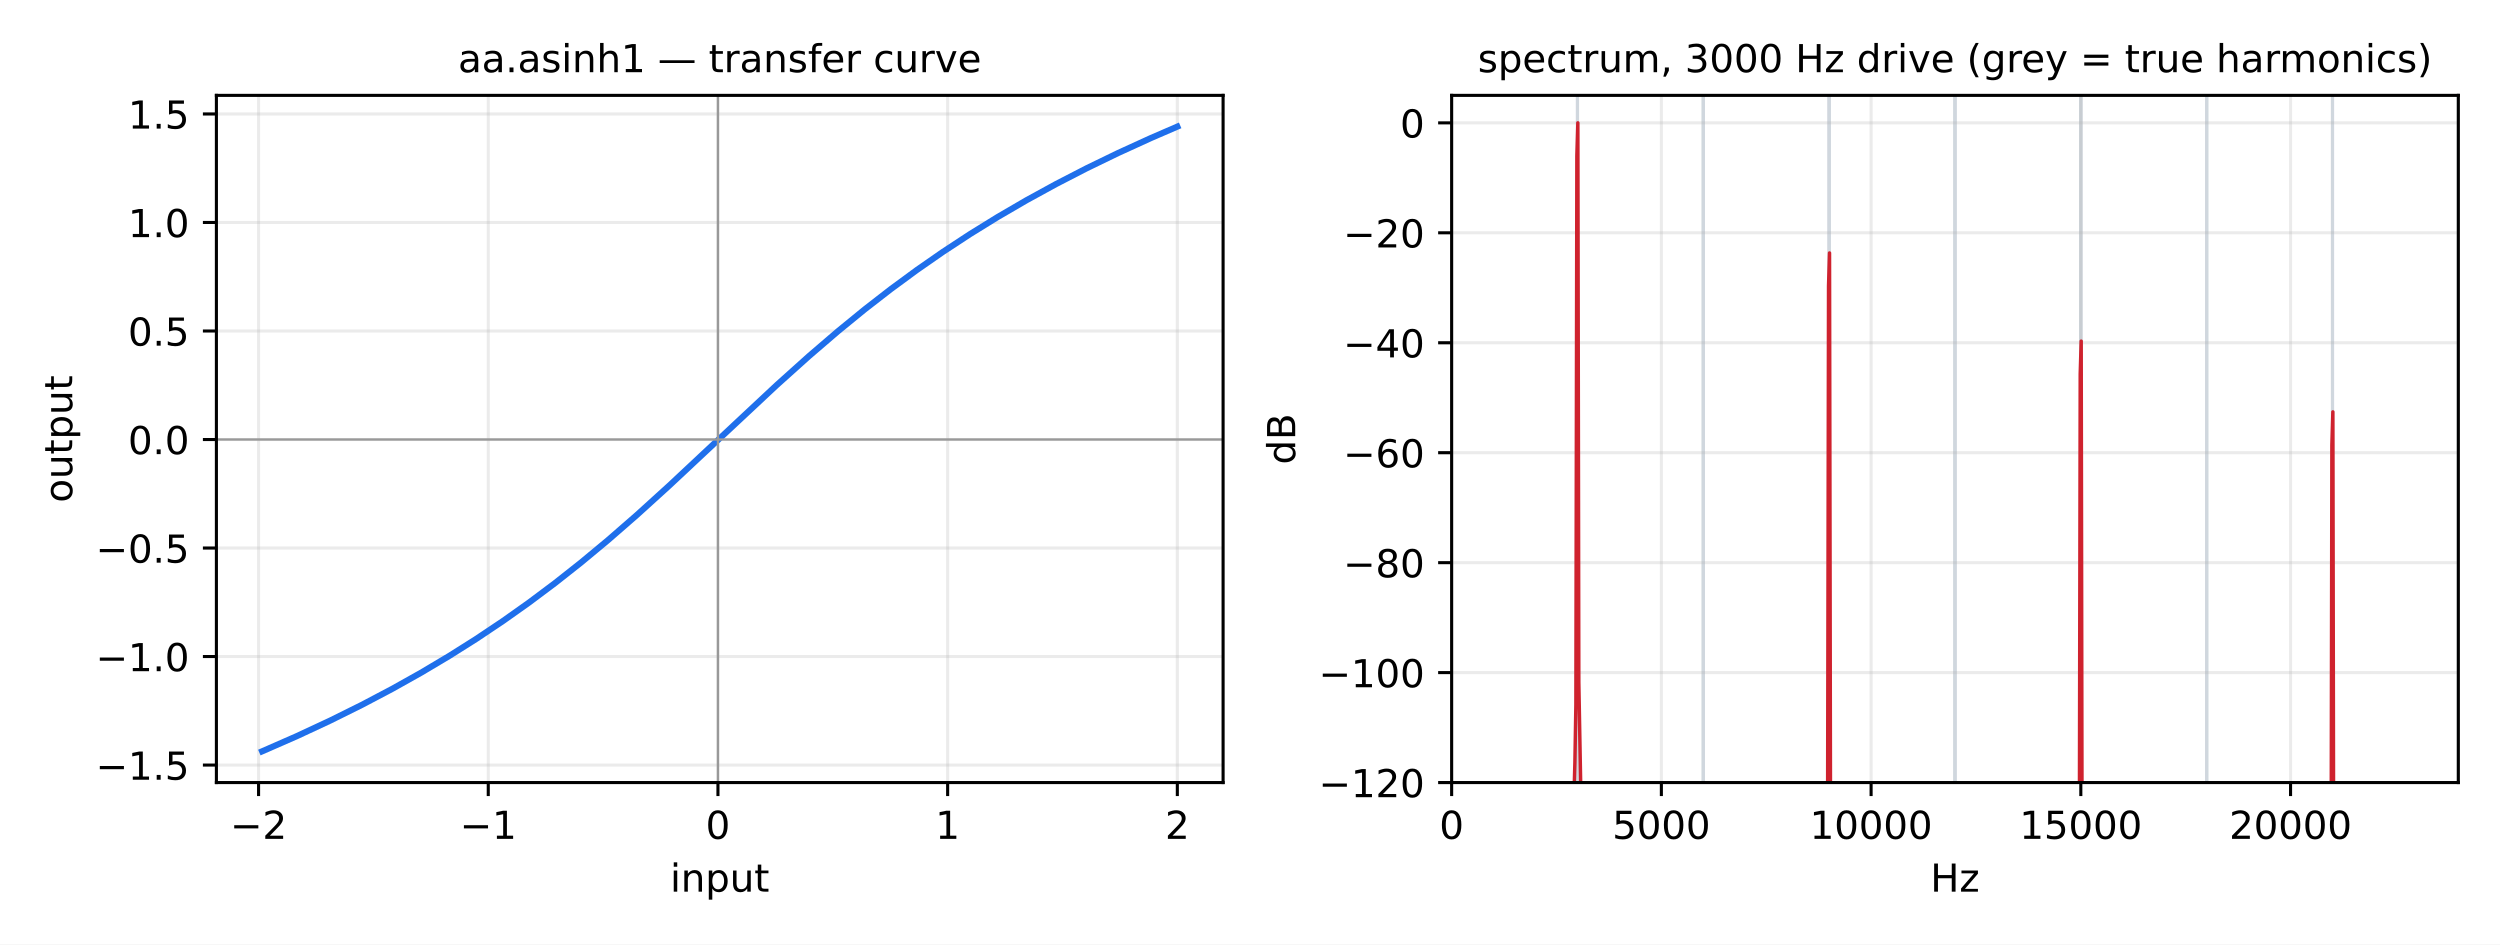
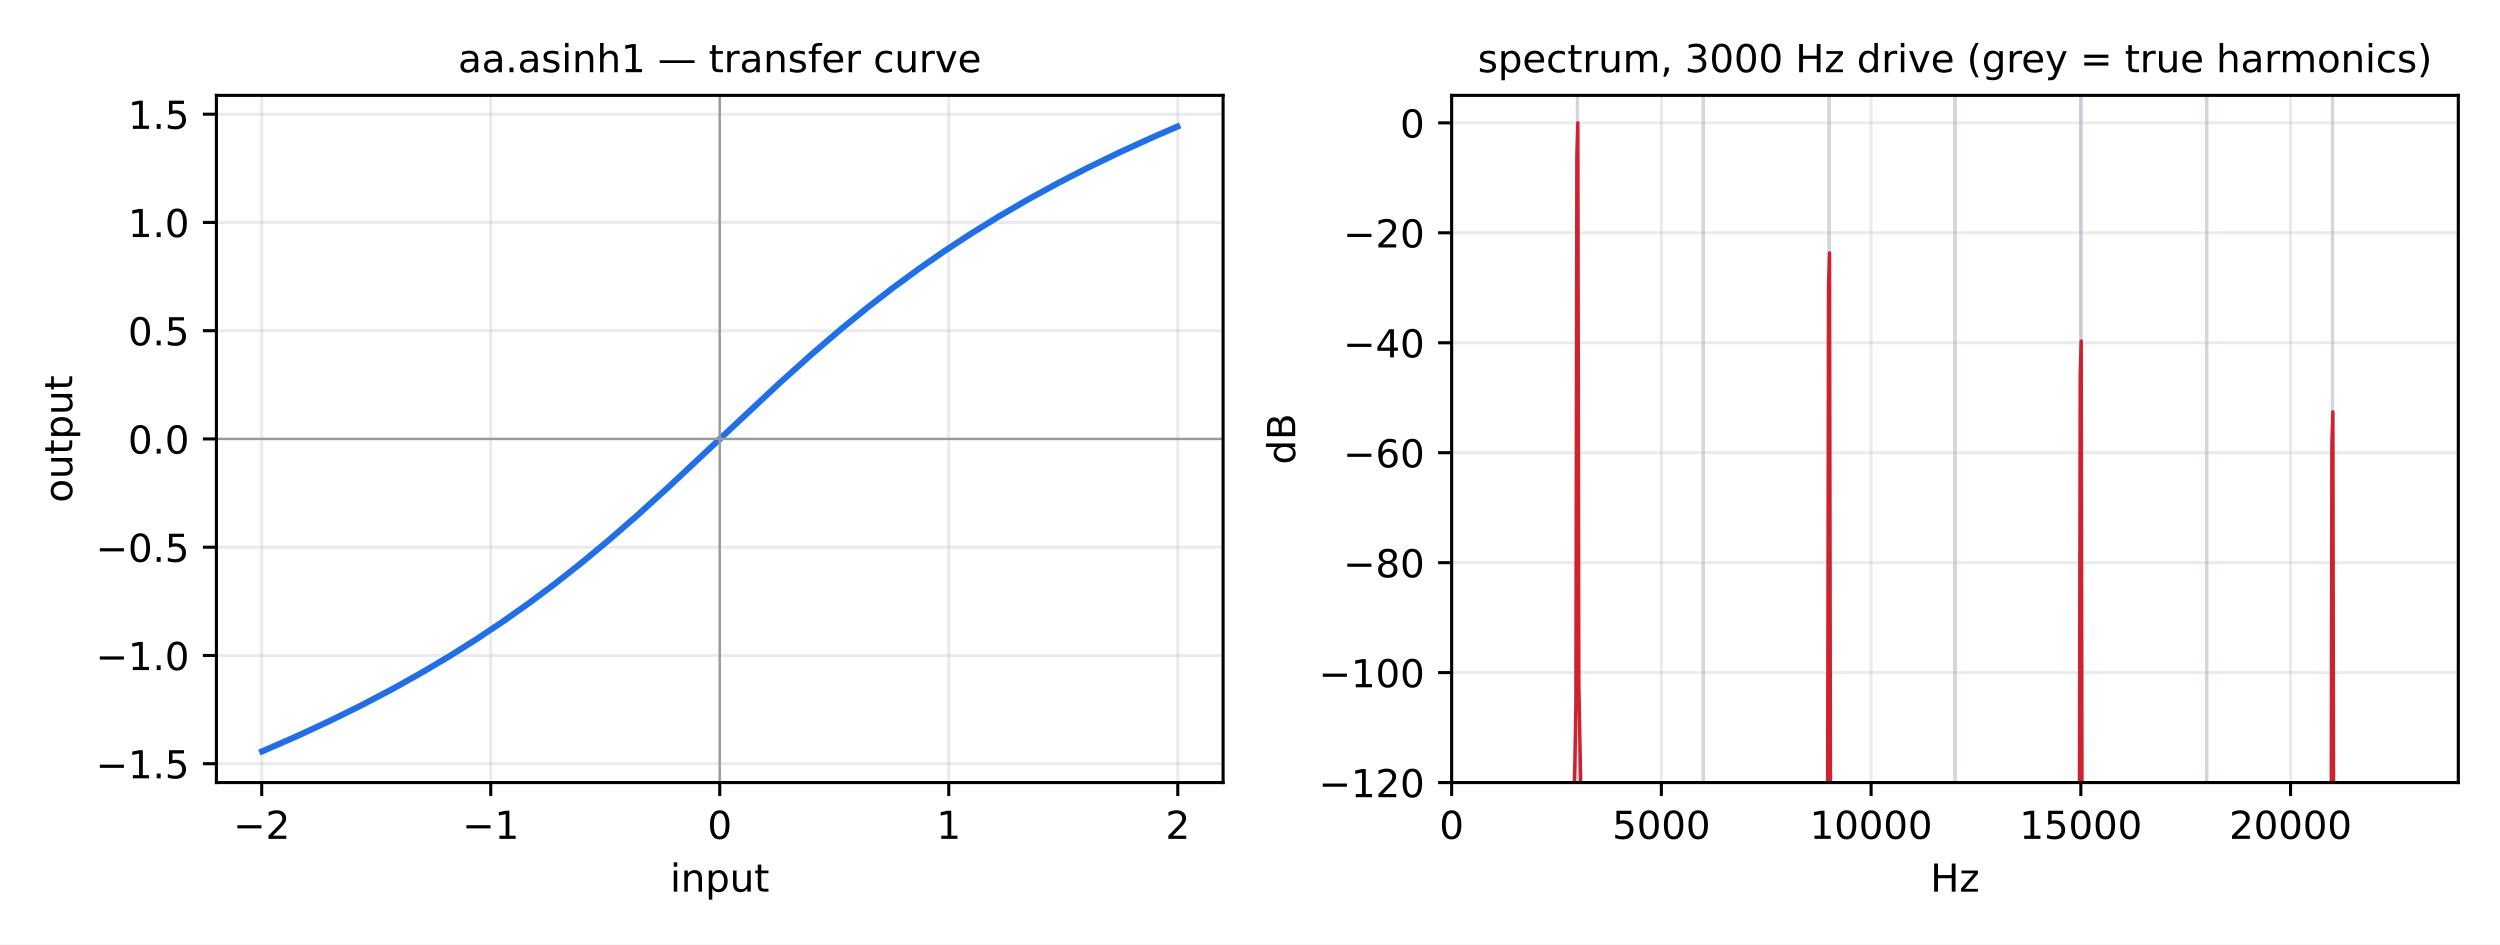
<svg xmlns="http://www.w3.org/2000/svg" xmlns:xlink="http://www.w3.org/1999/xlink" width="648pt" height="244.8pt" viewBox="0 0 648 244.8" version="1.1">
  <defs>
    <style type="text/css">*{stroke-linejoin: round; stroke-linecap: butt}</style>
  </defs>
  <g id="figure_1">
    <g id="patch_1">
      <path d="M 0 244.8  L 648 244.8  L 648 0  L 0 0  z " style="fill: #ffffff" />
    </g>
    <g id="axes_1">
      <g id="patch_2">
        <path d="M 56.09 202.84  L 317.025 202.84  L 317.025 24.72  L 56.09 24.72  z " style="fill: #ffffff" />
      </g>
      <g id="matplotlib.axis_1">
        <g id="xtick_1">
          <g id="line2d_1">
-             <path d="M 67.02 202.84  L 67.02 24.72  " clip-path="url(#pddfefd354a)" style="fill: none; stroke: #b0b0b0; stroke-opacity: 0.25; stroke-width: 0.8; stroke-linecap: square" />
+             <path d="M 67.835 202.84  L 67.835 24.72  " clip-path="url(#pc52fb8ab71)" style="fill: none; stroke: #b0b0b0; stroke-opacity: 0.25; stroke-width: 0.8; stroke-linecap: square" />
          </g>
          <g id="line2d_2">
            <defs>
-               <path id="m8cf53d6b52" d="M 0 0  L 0 3.5  " style="stroke: #000000; stroke-width: 0.8" />
+               <path id="m0ae9160f1b" d="M 0 0  L 0 3.5  " style="stroke: #000000; stroke-width: 0.8" />
            </defs>
            <g>
-               <use xlink:href="#m8cf53d6b52" x="67.02" y="202.84" style="stroke: #000000; stroke-width: 0.8" />
+               <use xlink:href="#m0ae9160f1b" x="67.835" y="202.84" style="stroke: #000000; stroke-width: 0.8" />
            </g>
          </g>
          <g id="text_1">
-             <text style="font: 10px 'DejaVu Sans', 'Bitstream Vera Sans', 'Computer Modern Sans Serif', 'Lucida Grande', 'Verdana', 'Geneva', 'Lucid', 'Arial', 'Helvetica', 'Avant Garde', sans-serif; text-anchor: middle" x="67.02" y="217.438" transform="rotate(-0 67.02043 217.4384)">−2</text>
+             <text style="font: 10px 'DejaVu Sans', 'Bitstream Vera Sans', 'Computer Modern Sans Serif', 'Lucida Grande', 'Verdana', 'Geneva', 'Lucid', 'Arial', 'Helvetica', 'Avant Garde', sans-serif; text-anchor: middle" x="67.835" y="217.438" transform="rotate(-0 67.83474 217.4384)">−2</text>
          </g>
        </g>
        <g id="xtick_2">
          <g id="line2d_3">
-             <path d="M 126.556 202.84  L 126.556 24.72  " clip-path="url(#pddfefd354a)" style="fill: none; stroke: #b0b0b0; stroke-opacity: 0.25; stroke-width: 0.8; stroke-linecap: square" />
+             <path d="M 127.196 202.84  L 127.196 24.72  " clip-path="url(#pc52fb8ab71)" style="fill: none; stroke: #b0b0b0; stroke-opacity: 0.25; stroke-width: 0.8; stroke-linecap: square" />
          </g>
          <g id="line2d_4">
            <g>
-               <use xlink:href="#m8cf53d6b52" x="126.556" y="202.84" style="stroke: #000000; stroke-width: 0.8" />
+               <use xlink:href="#m0ae9160f1b" x="127.196" y="202.84" style="stroke: #000000; stroke-width: 0.8" />
            </g>
          </g>
          <g id="text_2">
-             <text style="font: 10px 'DejaVu Sans', 'Bitstream Vera Sans', 'Computer Modern Sans Serif', 'Lucida Grande', 'Verdana', 'Geneva', 'Lucid', 'Arial', 'Helvetica', 'Avant Garde', sans-serif; text-anchor: middle" x="126.556" y="217.438" transform="rotate(-0 126.5564 217.4384)">−1</text>
+             <text style="font: 10px 'DejaVu Sans', 'Bitstream Vera Sans', 'Computer Modern Sans Serif', 'Lucida Grande', 'Verdana', 'Geneva', 'Lucid', 'Arial', 'Helvetica', 'Avant Garde', sans-serif; text-anchor: middle" x="127.196" y="217.438" transform="rotate(-0 127.1961 217.4384)">−1</text>
          </g>
        </g>
        <g id="xtick_3">
          <g id="line2d_5">
-             <path d="M 186.092 202.84  L 186.092 24.72  " clip-path="url(#pddfefd354a)" style="fill: none; stroke: #b0b0b0; stroke-opacity: 0.25; stroke-width: 0.8; stroke-linecap: square" />
+             <path d="M 186.558 202.84  L 186.558 24.72  " clip-path="url(#pc52fb8ab71)" style="fill: none; stroke: #b0b0b0; stroke-opacity: 0.25; stroke-width: 0.8; stroke-linecap: square" />
          </g>
          <g id="line2d_6">
            <g>
-               <use xlink:href="#m8cf53d6b52" x="186.092" y="202.84" style="stroke: #000000; stroke-width: 0.8" />
+               <use xlink:href="#m0ae9160f1b" x="186.558" y="202.84" style="stroke: #000000; stroke-width: 0.8" />
            </g>
          </g>
          <g id="text_3">
-             <text style="font: 10px 'DejaVu Sans', 'Bitstream Vera Sans', 'Computer Modern Sans Serif', 'Lucida Grande', 'Verdana', 'Geneva', 'Lucid', 'Arial', 'Helvetica', 'Avant Garde', sans-serif; text-anchor: middle" x="186.092" y="217.438" transform="rotate(-0 186.0924 217.4384)">0</text>
+             <text style="font: 10px 'DejaVu Sans', 'Bitstream Vera Sans', 'Computer Modern Sans Serif', 'Lucida Grande', 'Verdana', 'Geneva', 'Lucid', 'Arial', 'Helvetica', 'Avant Garde', sans-serif; text-anchor: middle" x="186.558" y="217.438" transform="rotate(-0 186.5575 217.4384)">0</text>
          </g>
        </g>
        <g id="xtick_4">
          <g id="line2d_7">
-             <path d="M 245.628 202.84  L 245.628 24.72  " clip-path="url(#pddfefd354a)" style="fill: none; stroke: #b0b0b0; stroke-opacity: 0.25; stroke-width: 0.8; stroke-linecap: square" />
+             <path d="M 245.919 202.84  L 245.919 24.72  " clip-path="url(#pc52fb8ab71)" style="fill: none; stroke: #b0b0b0; stroke-opacity: 0.25; stroke-width: 0.8; stroke-linecap: square" />
          </g>
          <g id="line2d_8">
            <g>
-               <use xlink:href="#m8cf53d6b52" x="245.628" y="202.84" style="stroke: #000000; stroke-width: 0.8" />
+               <use xlink:href="#m0ae9160f1b" x="245.919" y="202.84" style="stroke: #000000; stroke-width: 0.8" />
            </g>
          </g>
          <g id="text_4">
-             <text style="font: 10px 'DejaVu Sans', 'Bitstream Vera Sans', 'Computer Modern Sans Serif', 'Lucida Grande', 'Verdana', 'Geneva', 'Lucid', 'Arial', 'Helvetica', 'Avant Garde', sans-serif; text-anchor: middle" x="245.628" y="217.438" transform="rotate(-0 245.6283 217.4384)">1</text>
+             <text style="font: 10px 'DejaVu Sans', 'Bitstream Vera Sans', 'Computer Modern Sans Serif', 'Lucida Grande', 'Verdana', 'Geneva', 'Lucid', 'Arial', 'Helvetica', 'Avant Garde', sans-serif; text-anchor: middle" x="245.919" y="217.438" transform="rotate(-0 245.9189 217.4384)">1</text>
          </g>
        </g>
        <g id="xtick_5">
          <g id="line2d_9">
-             <path d="M 305.164 202.84  L 305.164 24.72  " clip-path="url(#pddfefd354a)" style="fill: none; stroke: #b0b0b0; stroke-opacity: 0.25; stroke-width: 0.8; stroke-linecap: square" />
+             <path d="M 305.28 202.84  L 305.28 24.72  " clip-path="url(#pc52fb8ab71)" style="fill: none; stroke: #b0b0b0; stroke-opacity: 0.25; stroke-width: 0.8; stroke-linecap: square" />
          </g>
          <g id="line2d_10">
            <g>
-               <use xlink:href="#m8cf53d6b52" x="305.164" y="202.84" style="stroke: #000000; stroke-width: 0.8" />
+               <use xlink:href="#m0ae9160f1b" x="305.28" y="202.84" style="stroke: #000000; stroke-width: 0.8" />
            </g>
          </g>
          <g id="text_5">
-             <text style="font: 10px 'DejaVu Sans', 'Bitstream Vera Sans', 'Computer Modern Sans Serif', 'Lucida Grande', 'Verdana', 'Geneva', 'Lucid', 'Arial', 'Helvetica', 'Avant Garde', sans-serif; text-anchor: middle" x="305.164" y="217.438" transform="rotate(-0 305.1643 217.4384)">2</text>
+             <text style="font: 10px 'DejaVu Sans', 'Bitstream Vera Sans', 'Computer Modern Sans Serif', 'Lucida Grande', 'Verdana', 'Geneva', 'Lucid', 'Arial', 'Helvetica', 'Avant Garde', sans-serif; text-anchor: middle" x="305.28" y="217.438" transform="rotate(-0 305.2803 217.4384)">2</text>
          </g>
        </g>
        <g id="text_6">
          <text style="font: 10px 'DejaVu Sans', 'Bitstream Vera Sans', 'Computer Modern Sans Serif', 'Lucida Grande', 'Verdana', 'Geneva', 'Lucid', 'Arial', 'Helvetica', 'Avant Garde', sans-serif; text-anchor: middle" x="186.558" y="231.117" transform="rotate(-0 186.5575 231.1166)">input</text>
        </g>
      </g>
      <g id="matplotlib.axis_2">
        <g id="ytick_1">
          <g id="line2d_11">
-             <path d="M 56.09 198.302  L 317.025 198.302  " clip-path="url(#pddfefd354a)" style="fill: none; stroke: #b0b0b0; stroke-opacity: 0.25; stroke-width: 0.8; stroke-linecap: square" />
+             <path d="M 56.09 197.95  L 317.025 197.95  " clip-path="url(#pc52fb8ab71)" style="fill: none; stroke: #b0b0b0; stroke-opacity: 0.25; stroke-width: 0.8; stroke-linecap: square" />
          </g>
          <g id="line2d_12">
            <defs>
-               <path id="m5c3343ce73" d="M 0 0  L -3.5 0  " style="stroke: #000000; stroke-width: 0.8" />
+               <path id="m1f210bd9f8" d="M 0 0  L -3.5 0  " style="stroke: #000000; stroke-width: 0.8" />
            </defs>
            <g>
-               <use xlink:href="#m5c3343ce73" x="56.09" y="198.302" style="stroke: #000000; stroke-width: 0.8" />
+               <use xlink:href="#m1f210bd9f8" x="56.09" y="197.95" style="stroke: #000000; stroke-width: 0.8" />
            </g>
          </g>
          <g id="text_7">
-             <text style="font: 10px 'DejaVu Sans', 'Bitstream Vera Sans', 'Computer Modern Sans Serif', 'Lucida Grande', 'Verdana', 'Geneva', 'Lucid', 'Arial', 'Helvetica', 'Avant Garde', sans-serif; text-anchor: end" x="49.09" y="202.102" transform="rotate(-0 49.09 202.1017)">−1.5</text>
+             <text style="font: 10px 'DejaVu Sans', 'Bitstream Vera Sans', 'Computer Modern Sans Serif', 'Lucida Grande', 'Verdana', 'Geneva', 'Lucid', 'Arial', 'Helvetica', 'Avant Garde', sans-serif; text-anchor: end" x="49.09" y="201.749" transform="rotate(-0 49.09 201.7488)">−1.5</text>
          </g>
        </g>
        <g id="ytick_2">
          <g id="line2d_13">
-             <path d="M 56.09 170.176  L 317.025 170.176  " clip-path="url(#pddfefd354a)" style="fill: none; stroke: #b0b0b0; stroke-opacity: 0.25; stroke-width: 0.8; stroke-linecap: square" />
+             <path d="M 56.09 169.891  L 317.025 169.891  " clip-path="url(#pc52fb8ab71)" style="fill: none; stroke: #b0b0b0; stroke-opacity: 0.25; stroke-width: 0.8; stroke-linecap: square" />
          </g>
          <g id="line2d_14">
            <g>
-               <use xlink:href="#m5c3343ce73" x="56.09" y="170.176" style="stroke: #000000; stroke-width: 0.8" />
+               <use xlink:href="#m1f210bd9f8" x="56.09" y="169.891" style="stroke: #000000; stroke-width: 0.8" />
            </g>
          </g>
          <g id="text_8">
-             <text style="font: 10px 'DejaVu Sans', 'Bitstream Vera Sans', 'Computer Modern Sans Serif', 'Lucida Grande', 'Verdana', 'Geneva', 'Lucid', 'Arial', 'Helvetica', 'Avant Garde', sans-serif; text-anchor: end" x="49.09" y="173.975" transform="rotate(-0 49.09 173.9748)">−1.0</text>
+             <text style="font: 10px 'DejaVu Sans', 'Bitstream Vera Sans', 'Computer Modern Sans Serif', 'Lucida Grande', 'Verdana', 'Geneva', 'Lucid', 'Arial', 'Helvetica', 'Avant Garde', sans-serif; text-anchor: end" x="49.09" y="173.69" transform="rotate(-0 49.09 173.6902)">−1.0</text>
          </g>
        </g>
        <g id="ytick_3">
          <g id="line2d_15">
-             <path d="M 56.09 142.049  L 317.025 142.049  " clip-path="url(#pddfefd354a)" style="fill: none; stroke: #b0b0b0; stroke-opacity: 0.25; stroke-width: 0.8; stroke-linecap: square" />
+             <path d="M 56.09 141.832  L 317.025 141.832  " clip-path="url(#pc52fb8ab71)" style="fill: none; stroke: #b0b0b0; stroke-opacity: 0.25; stroke-width: 0.8; stroke-linecap: square" />
          </g>
          <g id="line2d_16">
            <g>
-               <use xlink:href="#m5c3343ce73" x="56.09" y="142.049" style="stroke: #000000; stroke-width: 0.8" />
+               <use xlink:href="#m1f210bd9f8" x="56.09" y="141.832" style="stroke: #000000; stroke-width: 0.8" />
            </g>
          </g>
          <g id="text_9">
-             <text style="font: 10px 'DejaVu Sans', 'Bitstream Vera Sans', 'Computer Modern Sans Serif', 'Lucida Grande', 'Verdana', 'Geneva', 'Lucid', 'Arial', 'Helvetica', 'Avant Garde', sans-serif; text-anchor: end" x="49.09" y="145.848" transform="rotate(-0 49.09 145.8479)">−0.5</text>
+             <text style="font: 10px 'DejaVu Sans', 'Bitstream Vera Sans', 'Computer Modern Sans Serif', 'Lucida Grande', 'Verdana', 'Geneva', 'Lucid', 'Arial', 'Helvetica', 'Avant Garde', sans-serif; text-anchor: end" x="49.09" y="145.632" transform="rotate(-0 49.09 145.6316)">−0.5</text>
          </g>
        </g>
        <g id="ytick_4">
          <g id="line2d_17">
-             <path d="M 56.09 113.922  L 317.025 113.922  " clip-path="url(#pddfefd354a)" style="fill: none; stroke: #b0b0b0; stroke-opacity: 0.25; stroke-width: 0.8; stroke-linecap: square" />
+             <path d="M 56.09 113.774  L 317.025 113.774  " clip-path="url(#pc52fb8ab71)" style="fill: none; stroke: #b0b0b0; stroke-opacity: 0.25; stroke-width: 0.8; stroke-linecap: square" />
          </g>
          <g id="line2d_18">
            <g>
-               <use xlink:href="#m5c3343ce73" x="56.09" y="113.922" style="stroke: #000000; stroke-width: 0.8" />
+               <use xlink:href="#m1f210bd9f8" x="56.09" y="113.774" style="stroke: #000000; stroke-width: 0.8" />
            </g>
          </g>
          <g id="text_10">
-             <text style="font: 10px 'DejaVu Sans', 'Bitstream Vera Sans', 'Computer Modern Sans Serif', 'Lucida Grande', 'Verdana', 'Geneva', 'Lucid', 'Arial', 'Helvetica', 'Avant Garde', sans-serif; text-anchor: end" x="49.09" y="117.721" transform="rotate(-0 49.09 117.721)">0.0</text>
+             <text style="font: 10px 'DejaVu Sans', 'Bitstream Vera Sans', 'Computer Modern Sans Serif', 'Lucida Grande', 'Verdana', 'Geneva', 'Lucid', 'Arial', 'Helvetica', 'Avant Garde', sans-serif; text-anchor: end" x="49.09" y="117.573" transform="rotate(-0 49.09 117.5731)">0.0</text>
          </g>
        </g>
        <g id="ytick_5">
          <g id="line2d_19">
-             <path d="M 56.09 85.795  L 317.025 85.795  " clip-path="url(#pddfefd354a)" style="fill: none; stroke: #b0b0b0; stroke-opacity: 0.25; stroke-width: 0.8; stroke-linecap: square" />
+             <path d="M 56.09 85.715  L 317.025 85.715  " clip-path="url(#pc52fb8ab71)" style="fill: none; stroke: #b0b0b0; stroke-opacity: 0.25; stroke-width: 0.8; stroke-linecap: square" />
          </g>
          <g id="line2d_20">
            <g>
-               <use xlink:href="#m5c3343ce73" x="56.09" y="85.795" style="stroke: #000000; stroke-width: 0.8" />
+               <use xlink:href="#m1f210bd9f8" x="56.09" y="85.715" style="stroke: #000000; stroke-width: 0.8" />
            </g>
          </g>
          <g id="text_11">
-             <text style="font: 10px 'DejaVu Sans', 'Bitstream Vera Sans', 'Computer Modern Sans Serif', 'Lucida Grande', 'Verdana', 'Geneva', 'Lucid', 'Arial', 'Helvetica', 'Avant Garde', sans-serif; text-anchor: end" x="49.09" y="89.594" transform="rotate(-0 49.09 89.59415)">0.5</text>
+             <text style="font: 10px 'DejaVu Sans', 'Bitstream Vera Sans', 'Computer Modern Sans Serif', 'Lucida Grande', 'Verdana', 'Geneva', 'Lucid', 'Arial', 'Helvetica', 'Avant Garde', sans-serif; text-anchor: end" x="49.09" y="89.515" transform="rotate(-0 49.09 89.51452)">0.5</text>
          </g>
        </g>
        <g id="ytick_6">
          <g id="line2d_21">
-             <path d="M 56.09 57.668  L 317.025 57.668  " clip-path="url(#pddfefd354a)" style="fill: none; stroke: #b0b0b0; stroke-opacity: 0.25; stroke-width: 0.8; stroke-linecap: square" />
+             <path d="M 56.09 57.657  L 317.025 57.657  " clip-path="url(#pc52fb8ab71)" style="fill: none; stroke: #b0b0b0; stroke-opacity: 0.25; stroke-width: 0.8; stroke-linecap: square" />
          </g>
          <g id="line2d_22">
            <g>
-               <use xlink:href="#m5c3343ce73" x="56.09" y="57.668" style="stroke: #000000; stroke-width: 0.8" />
+               <use xlink:href="#m1f210bd9f8" x="56.09" y="57.657" style="stroke: #000000; stroke-width: 0.8" />
            </g>
          </g>
          <g id="text_12">
-             <text style="font: 10px 'DejaVu Sans', 'Bitstream Vera Sans', 'Computer Modern Sans Serif', 'Lucida Grande', 'Verdana', 'Geneva', 'Lucid', 'Arial', 'Helvetica', 'Avant Garde', sans-serif; text-anchor: end" x="49.09" y="61.467" transform="rotate(-0 49.09 61.46726)">1.0</text>
+             <text style="font: 10px 'DejaVu Sans', 'Bitstream Vera Sans', 'Computer Modern Sans Serif', 'Lucida Grande', 'Verdana', 'Geneva', 'Lucid', 'Arial', 'Helvetica', 'Avant Garde', sans-serif; text-anchor: end" x="49.09" y="61.456" transform="rotate(-0 49.09 61.45596)">1.0</text>
          </g>
        </g>
        <g id="ytick_7">
          <g id="line2d_23">
-             <path d="M 56.09 29.541  L 317.025 29.541  " clip-path="url(#pddfefd354a)" style="fill: none; stroke: #b0b0b0; stroke-opacity: 0.25; stroke-width: 0.8; stroke-linecap: square" />
+             <path d="M 56.09 29.598  L 317.025 29.598  " clip-path="url(#pc52fb8ab71)" style="fill: none; stroke: #b0b0b0; stroke-opacity: 0.25; stroke-width: 0.8; stroke-linecap: square" />
          </g>
          <g id="line2d_24">
            <g>
-               <use xlink:href="#m5c3343ce73" x="56.09" y="29.541" style="stroke: #000000; stroke-width: 0.8" />
+               <use xlink:href="#m1f210bd9f8" x="56.09" y="29.598" style="stroke: #000000; stroke-width: 0.8" />
            </g>
          </g>
          <g id="text_13">
-             <text style="font: 10px 'DejaVu Sans', 'Bitstream Vera Sans', 'Computer Modern Sans Serif', 'Lucida Grande', 'Verdana', 'Geneva', 'Lucid', 'Arial', 'Helvetica', 'Avant Garde', sans-serif; text-anchor: end" x="49.09" y="33.34" transform="rotate(-0 49.09 33.34036)">1.5</text>
+             <text style="font: 10px 'DejaVu Sans', 'Bitstream Vera Sans', 'Computer Modern Sans Serif', 'Lucida Grande', 'Verdana', 'Geneva', 'Lucid', 'Arial', 'Helvetica', 'Avant Garde', sans-serif; text-anchor: end" x="49.09" y="33.397" transform="rotate(-0 49.09 33.3974)">1.5</text>
          </g>
        </g>
        <g id="text_14">
          <text style="font: 10px 'DejaVu Sans', 'Bitstream Vera Sans', 'Computer Modern Sans Serif', 'Lucida Grande', 'Verdana', 'Geneva', 'Lucid', 'Arial', 'Helvetica', 'Avant Garde', sans-serif; text-anchor: middle" x="18.727" y="113.78" transform="rotate(-90 18.7275 113.78)">output</text>
        </g>
      </g>
      <g id="line2d_25">
-         <path d="M 67.951 194.744  L 77.03 190.765  L 85.643 186.747  L 93.79 182.705  L 101.705 178.531  L 109.155 174.356  L 116.371 170.063  L 123.355 165.658  L 130.339 160.987  L 137.089 156.205  L 143.84 151.151  L 150.591 145.819  L 157.575 140.018  L 165.024 133.532  L 173.405 125.93  L 185.044 115.034  L 201.34 99.801  L 209.72 92.28  L 217.169 85.885  L 224.153 80.178  L 230.904 74.941  L 237.655 69.98  L 244.406 65.289  L 251.39 60.707  L 258.606 56.246  L 266.055 51.91  L 273.738 47.702  L 281.652 43.622  L 289.8 39.67  L 298.413 35.737  L 305.164 32.816  L 305.164 32.816  " clip-path="url(#pddfefd354a)" style="fill: none; stroke: #1f6feb; stroke-width: 1.6; stroke-linecap: square" />
+         <path d="M 67.951 194.744  L 76.994 190.797  L 85.574 186.812  L 93.689 182.805  L 101.573 178.666  L 109.225 174.395  L 116.414 170.134  L 123.602 165.61  L 130.558 160.964  L 137.283 156.208  L 144.007 151.18  L 150.732 145.875  L 157.688 140.102  L 165.109 133.646  L 173.456 126.074  L 184.818 115.431  L 201.978 99.369  L 210.325 91.879  L 217.745 85.514  L 224.702 79.835  L 231.426 74.625  L 238.151 69.69  L 244.875 65.024  L 251.832 60.467  L 259.02 56.029  L 266.44 51.716  L 274.092 47.53  L 281.976 43.471  L 290.324 39.43  L 298.904 35.523  L 305.164 32.816  L 305.164 32.816  " clip-path="url(#pc52fb8ab71)" style="fill: none; stroke: #1f6feb; stroke-width: 1.6; stroke-linecap: square" />
      </g>
      <g id="line2d_26">
-         <path d="M 56.09 113.922  L 317.025 113.922  " clip-path="url(#pddfefd354a)" style="fill: none; stroke: #999999; stroke-width: 0.6; stroke-linecap: square" />
+         <path d="M 56.09 113.774  L 317.025 113.774  " clip-path="url(#pc52fb8ab71)" style="fill: none; stroke: #999999; stroke-width: 0.6; stroke-linecap: square" />
      </g>
      <g id="line2d_27">
-         <path d="M 186.092 202.84  L 186.092 24.72  " clip-path="url(#pddfefd354a)" style="fill: none; stroke: #999999; stroke-width: 0.6; stroke-linecap: square" />
+         <path d="M 186.558 202.84  L 186.558 24.72  " clip-path="url(#pc52fb8ab71)" style="fill: none; stroke: #999999; stroke-width: 0.6; stroke-linecap: square" />
      </g>
      <g id="patch_3">
        <path d="M 56.09 202.84  L 56.09 24.72  " style="fill: none; stroke: #000000; stroke-width: 0.8; stroke-linejoin: miter; stroke-linecap: square" />
      </g>
      <g id="patch_4">
        <path d="M 317.025 202.84  L 317.025 24.72  " style="fill: none; stroke: #000000; stroke-width: 0.8; stroke-linejoin: miter; stroke-linecap: square" />
      </g>
      <g id="patch_5">
        <path d="M 56.09 202.84  L 317.025 202.84  " style="fill: none; stroke: #000000; stroke-width: 0.8; stroke-linejoin: miter; stroke-linecap: square" />
      </g>
      <g id="patch_6">
        <path d="M 56.09 24.72  L 317.025 24.72  " style="fill: none; stroke: #000000; stroke-width: 0.8; stroke-linejoin: miter; stroke-linecap: square" />
      </g>
      <g id="text_15">
        <text style="font: 10px 'DejaVu Sans', 'Bitstream Vera Sans', 'Computer Modern Sans Serif', 'Lucida Grande', 'Verdana', 'Geneva', 'Lucid', 'Arial', 'Helvetica', 'Avant Garde', sans-serif; text-anchor: middle" x="186.558" y="18.72" transform="rotate(-0 186.5575 18.72)">aa.asinh1 — transfer curve</text>
      </g>
    </g>
    <g id="axes_2">
      <g id="patch_7">
        <path d="M 376.265 202.84  L 637.2 202.84  L 637.2 24.72  L 376.265 24.72  z " style="fill: #ffffff" />
      </g>
      <g id="line2d_28">
-         <path d="M 408.882 202.84  L 408.882 24.72  " clip-path="url(#p39d7479863)" style="fill: none; stroke: #d0d7de; stroke-width: 0.8; stroke-linecap: square" />
+         <path d="M 408.882 202.84  L 408.882 24.72  " clip-path="url(#p5297a5e637)" style="fill: none; stroke: #d0d7de; stroke-width: 0.8; stroke-linecap: square" />
      </g>
      <g id="line2d_29">
-         <path d="M 441.499 202.84  L 441.499 24.72  " clip-path="url(#p39d7479863)" style="fill: none; stroke: #d0d7de; stroke-width: 0.8; stroke-linecap: square" />
+         <path d="M 441.499 202.84  L 441.499 24.72  " clip-path="url(#p5297a5e637)" style="fill: none; stroke: #d0d7de; stroke-width: 0.8; stroke-linecap: square" />
      </g>
      <g id="line2d_30">
-         <path d="M 474.116 202.84  L 474.116 24.72  " clip-path="url(#p39d7479863)" style="fill: none; stroke: #d0d7de; stroke-width: 0.8; stroke-linecap: square" />
+         <path d="M 474.116 202.84  L 474.116 24.72  " clip-path="url(#p5297a5e637)" style="fill: none; stroke: #d0d7de; stroke-width: 0.8; stroke-linecap: square" />
      </g>
      <g id="line2d_31">
-         <path d="M 506.733 202.84  L 506.733 24.72  " clip-path="url(#p39d7479863)" style="fill: none; stroke: #d0d7de; stroke-width: 0.8; stroke-linecap: square" />
+         <path d="M 506.733 202.84  L 506.733 24.72  " clip-path="url(#p5297a5e637)" style="fill: none; stroke: #d0d7de; stroke-width: 0.8; stroke-linecap: square" />
      </g>
      <g id="line2d_32">
-         <path d="M 539.349 202.84  L 539.349 24.72  " clip-path="url(#p39d7479863)" style="fill: none; stroke: #d0d7de; stroke-width: 0.8; stroke-linecap: square" />
+         <path d="M 539.349 202.84  L 539.349 24.72  " clip-path="url(#p5297a5e637)" style="fill: none; stroke: #d0d7de; stroke-width: 0.8; stroke-linecap: square" />
      </g>
      <g id="line2d_33">
-         <path d="M 571.966 202.84  L 571.966 24.72  " clip-path="url(#p39d7479863)" style="fill: none; stroke: #d0d7de; stroke-width: 0.8; stroke-linecap: square" />
+         <path d="M 571.966 202.84  L 571.966 24.72  " clip-path="url(#p5297a5e637)" style="fill: none; stroke: #d0d7de; stroke-width: 0.8; stroke-linecap: square" />
      </g>
      <g id="line2d_34">
-         <path d="M 604.583 202.84  L 604.583 24.72  " clip-path="url(#p39d7479863)" style="fill: none; stroke: #d0d7de; stroke-width: 0.8; stroke-linecap: square" />
+         <path d="M 604.583 202.84  L 604.583 24.72  " clip-path="url(#p5297a5e637)" style="fill: none; stroke: #d0d7de; stroke-width: 0.8; stroke-linecap: square" />
      </g>
      <g id="line2d_35">
-         <path d="M 637.2 202.84  L 637.2 24.72  " clip-path="url(#p39d7479863)" style="fill: none; stroke: #d0d7de; stroke-width: 0.8; stroke-linecap: square" />
+         <path d="M 637.2 202.84  L 637.2 24.72  " clip-path="url(#p5297a5e637)" style="fill: none; stroke: #d0d7de; stroke-width: 0.8; stroke-linecap: square" />
      </g>
      <g id="line2d_36">
-         <path d="M 604.583 202.84  L 604.583 24.72  " clip-path="url(#p39d7479863)" style="fill: none; stroke: #d0d7de; stroke-width: 0.8; stroke-linecap: square" />
+         <path d="M 604.583 202.84  L 604.583 24.72  " clip-path="url(#p5297a5e637)" style="fill: none; stroke: #d0d7de; stroke-width: 0.8; stroke-linecap: square" />
      </g>
      <g id="line2d_37">
-         <path d="M 571.966 202.84  L 571.966 24.72  " clip-path="url(#p39d7479863)" style="fill: none; stroke: #d0d7de; stroke-width: 0.8; stroke-linecap: square" />
+         <path d="M 571.966 202.84  L 571.966 24.72  " clip-path="url(#p5297a5e637)" style="fill: none; stroke: #d0d7de; stroke-width: 0.8; stroke-linecap: square" />
      </g>
      <g id="line2d_38">
-         <path d="M 539.349 202.84  L 539.349 24.72  " clip-path="url(#p39d7479863)" style="fill: none; stroke: #d0d7de; stroke-width: 0.8; stroke-linecap: square" />
+         <path d="M 539.349 202.84  L 539.349 24.72  " clip-path="url(#p5297a5e637)" style="fill: none; stroke: #d0d7de; stroke-width: 0.8; stroke-linecap: square" />
      </g>
      <g id="line2d_39">
-         <path d="M 506.733 202.84  L 506.733 24.72  " clip-path="url(#p39d7479863)" style="fill: none; stroke: #d0d7de; stroke-width: 0.8; stroke-linecap: square" />
+         <path d="M 506.733 202.84  L 506.733 24.72  " clip-path="url(#p5297a5e637)" style="fill: none; stroke: #d0d7de; stroke-width: 0.8; stroke-linecap: square" />
      </g>
      <g id="line2d_40">
-         <path d="M 474.116 202.84  L 474.116 24.72  " clip-path="url(#p39d7479863)" style="fill: none; stroke: #d0d7de; stroke-width: 0.8; stroke-linecap: square" />
+         <path d="M 474.116 202.84  L 474.116 24.72  " clip-path="url(#p5297a5e637)" style="fill: none; stroke: #d0d7de; stroke-width: 0.8; stroke-linecap: square" />
      </g>
      <g id="line2d_41">
-         <path d="M 441.499 202.84  L 441.499 24.72  " clip-path="url(#p39d7479863)" style="fill: none; stroke: #d0d7de; stroke-width: 0.8; stroke-linecap: square" />
+         <path d="M 441.499 202.84  L 441.499 24.72  " clip-path="url(#p5297a5e637)" style="fill: none; stroke: #d0d7de; stroke-width: 0.8; stroke-linecap: square" />
      </g>
      <g id="line2d_42">
-         <path d="M 408.882 202.84  L 408.882 24.72  " clip-path="url(#p39d7479863)" style="fill: none; stroke: #d0d7de; stroke-width: 0.8; stroke-linecap: square" />
+         <path d="M 408.882 202.84  L 408.882 24.72  " clip-path="url(#p5297a5e637)" style="fill: none; stroke: #d0d7de; stroke-width: 0.8; stroke-linecap: square" />
      </g>
      <g id="line2d_43">
-         <path d="M 408.882 202.84  L 408.882 24.72  " clip-path="url(#p39d7479863)" style="fill: none; stroke: #d0d7de; stroke-width: 0.8; stroke-linecap: square" />
+         <path d="M 408.882 202.84  L 408.882 24.72  " clip-path="url(#p5297a5e637)" style="fill: none; stroke: #d0d7de; stroke-width: 0.8; stroke-linecap: square" />
      </g>
      <g id="line2d_44">
-         <path d="M 441.499 202.84  L 441.499 24.72  " clip-path="url(#p39d7479863)" style="fill: none; stroke: #d0d7de; stroke-width: 0.8; stroke-linecap: square" />
+         <path d="M 441.499 202.84  L 441.499 24.72  " clip-path="url(#p5297a5e637)" style="fill: none; stroke: #d0d7de; stroke-width: 0.8; stroke-linecap: square" />
      </g>
      <g id="line2d_45">
-         <path d="M 474.116 202.84  L 474.116 24.72  " clip-path="url(#p39d7479863)" style="fill: none; stroke: #d0d7de; stroke-width: 0.8; stroke-linecap: square" />
+         <path d="M 474.116 202.84  L 474.116 24.72  " clip-path="url(#p5297a5e637)" style="fill: none; stroke: #d0d7de; stroke-width: 0.8; stroke-linecap: square" />
      </g>
      <g id="line2d_46">
-         <path d="M 506.733 202.84  L 506.733 24.72  " clip-path="url(#p39d7479863)" style="fill: none; stroke: #d0d7de; stroke-width: 0.8; stroke-linecap: square" />
+         <path d="M 506.733 202.84  L 506.733 24.72  " clip-path="url(#p5297a5e637)" style="fill: none; stroke: #d0d7de; stroke-width: 0.8; stroke-linecap: square" />
      </g>
      <g id="line2d_47">
-         <path d="M 539.349 202.84  L 539.349 24.72  " clip-path="url(#p39d7479863)" style="fill: none; stroke: #d0d7de; stroke-width: 0.8; stroke-linecap: square" />
+         <path d="M 539.349 202.84  L 539.349 24.72  " clip-path="url(#p5297a5e637)" style="fill: none; stroke: #d0d7de; stroke-width: 0.8; stroke-linecap: square" />
      </g>
      <g id="line2d_48">
-         <path d="M 571.966 202.84  L 571.966 24.72  " clip-path="url(#p39d7479863)" style="fill: none; stroke: #d0d7de; stroke-width: 0.8; stroke-linecap: square" />
+         <path d="M 571.966 202.84  L 571.966 24.72  " clip-path="url(#p5297a5e637)" style="fill: none; stroke: #d0d7de; stroke-width: 0.8; stroke-linecap: square" />
      </g>
      <g id="line2d_49">
-         <path d="M 604.583 202.84  L 604.583 24.72  " clip-path="url(#p39d7479863)" style="fill: none; stroke: #d0d7de; stroke-width: 0.8; stroke-linecap: square" />
+         <path d="M 604.583 202.84  L 604.583 24.72  " clip-path="url(#p5297a5e637)" style="fill: none; stroke: #d0d7de; stroke-width: 0.8; stroke-linecap: square" />
      </g>
      <g id="line2d_50">
-         <path d="M 637.2 202.84  L 637.2 24.72  " clip-path="url(#p39d7479863)" style="fill: none; stroke: #d0d7de; stroke-width: 0.8; stroke-linecap: square" />
+         <path d="M 637.2 202.84  L 637.2 24.72  " clip-path="url(#p5297a5e637)" style="fill: none; stroke: #d0d7de; stroke-width: 0.8; stroke-linecap: square" />
      </g>
      <g id="matplotlib.axis_3">
        <g id="xtick_6">
          <g id="line2d_51">
-             <path d="M 376.265 202.84  L 376.265 24.72  " clip-path="url(#p39d7479863)" style="fill: none; stroke: #b0b0b0; stroke-opacity: 0.25; stroke-width: 0.8; stroke-linecap: square" />
+             <path d="M 376.265 202.84  L 376.265 24.72  " clip-path="url(#p5297a5e637)" style="fill: none; stroke: #b0b0b0; stroke-opacity: 0.25; stroke-width: 0.8; stroke-linecap: square" />
          </g>
          <g id="line2d_52">
            <g>
-               <use xlink:href="#m8cf53d6b52" x="376.265" y="202.84" style="stroke: #000000; stroke-width: 0.8" />
+               <use xlink:href="#m0ae9160f1b" x="376.265" y="202.84" style="stroke: #000000; stroke-width: 0.8" />
            </g>
          </g>
          <g id="text_16">
            <text style="font: 10px 'DejaVu Sans', 'Bitstream Vera Sans', 'Computer Modern Sans Serif', 'Lucida Grande', 'Verdana', 'Geneva', 'Lucid', 'Arial', 'Helvetica', 'Avant Garde', sans-serif; text-anchor: middle" x="376.265" y="217.438" transform="rotate(-0 376.265 217.4384)">0</text>
          </g>
        </g>
        <g id="xtick_7">
          <g id="line2d_53">
-             <path d="M 430.626 202.84  L 430.626 24.72  " clip-path="url(#p39d7479863)" style="fill: none; stroke: #b0b0b0; stroke-opacity: 0.25; stroke-width: 0.8; stroke-linecap: square" />
+             <path d="M 430.626 202.84  L 430.626 24.72  " clip-path="url(#p5297a5e637)" style="fill: none; stroke: #b0b0b0; stroke-opacity: 0.25; stroke-width: 0.8; stroke-linecap: square" />
          </g>
          <g id="line2d_54">
            <g>
-               <use xlink:href="#m8cf53d6b52" x="430.626" y="202.84" style="stroke: #000000; stroke-width: 0.8" />
+               <use xlink:href="#m0ae9160f1b" x="430.626" y="202.84" style="stroke: #000000; stroke-width: 0.8" />
            </g>
          </g>
          <g id="text_17">
            <text style="font: 10px 'DejaVu Sans', 'Bitstream Vera Sans', 'Computer Modern Sans Serif', 'Lucida Grande', 'Verdana', 'Geneva', 'Lucid', 'Arial', 'Helvetica', 'Avant Garde', sans-serif; text-anchor: middle" x="430.626" y="217.438" transform="rotate(-0 430.6265 217.4384)">5000</text>
          </g>
        </g>
        <g id="xtick_8">
          <g id="line2d_55">
-             <path d="M 484.988 202.84  L 484.988 24.72  " clip-path="url(#p39d7479863)" style="fill: none; stroke: #b0b0b0; stroke-opacity: 0.25; stroke-width: 0.8; stroke-linecap: square" />
+             <path d="M 484.988 202.84  L 484.988 24.72  " clip-path="url(#p5297a5e637)" style="fill: none; stroke: #b0b0b0; stroke-opacity: 0.25; stroke-width: 0.8; stroke-linecap: square" />
          </g>
          <g id="line2d_56">
            <g>
-               <use xlink:href="#m8cf53d6b52" x="484.988" y="202.84" style="stroke: #000000; stroke-width: 0.8" />
+               <use xlink:href="#m0ae9160f1b" x="484.988" y="202.84" style="stroke: #000000; stroke-width: 0.8" />
            </g>
          </g>
          <g id="text_18">
            <text style="font: 10px 'DejaVu Sans', 'Bitstream Vera Sans', 'Computer Modern Sans Serif', 'Lucida Grande', 'Verdana', 'Geneva', 'Lucid', 'Arial', 'Helvetica', 'Avant Garde', sans-serif; text-anchor: middle" x="484.988" y="217.438" transform="rotate(-0 484.9879 217.4384)">10000</text>
          </g>
        </g>
        <g id="xtick_9">
          <g id="line2d_57">
-             <path d="M 539.349 202.84  L 539.349 24.72  " clip-path="url(#p39d7479863)" style="fill: none; stroke: #b0b0b0; stroke-opacity: 0.25; stroke-width: 0.8; stroke-linecap: square" />
+             <path d="M 539.349 202.84  L 539.349 24.72  " clip-path="url(#p5297a5e637)" style="fill: none; stroke: #b0b0b0; stroke-opacity: 0.25; stroke-width: 0.8; stroke-linecap: square" />
          </g>
          <g id="line2d_58">
            <g>
-               <use xlink:href="#m8cf53d6b52" x="539.349" y="202.84" style="stroke: #000000; stroke-width: 0.8" />
+               <use xlink:href="#m0ae9160f1b" x="539.349" y="202.84" style="stroke: #000000; stroke-width: 0.8" />
            </g>
          </g>
          <g id="text_19">
            <text style="font: 10px 'DejaVu Sans', 'Bitstream Vera Sans', 'Computer Modern Sans Serif', 'Lucida Grande', 'Verdana', 'Geneva', 'Lucid', 'Arial', 'Helvetica', 'Avant Garde', sans-serif; text-anchor: middle" x="539.349" y="217.438" transform="rotate(-0 539.3494 217.4384)">15000</text>
          </g>
        </g>
        <g id="xtick_10">
          <g id="line2d_59">
-             <path d="M 593.711 202.84  L 593.711 24.72  " clip-path="url(#p39d7479863)" style="fill: none; stroke: #b0b0b0; stroke-opacity: 0.25; stroke-width: 0.8; stroke-linecap: square" />
+             <path d="M 593.711 202.84  L 593.711 24.72  " clip-path="url(#p5297a5e637)" style="fill: none; stroke: #b0b0b0; stroke-opacity: 0.25; stroke-width: 0.8; stroke-linecap: square" />
          </g>
          <g id="line2d_60">
            <g>
-               <use xlink:href="#m8cf53d6b52" x="593.711" y="202.84" style="stroke: #000000; stroke-width: 0.8" />
+               <use xlink:href="#m0ae9160f1b" x="593.711" y="202.84" style="stroke: #000000; stroke-width: 0.8" />
            </g>
          </g>
          <g id="text_20">
            <text style="font: 10px 'DejaVu Sans', 'Bitstream Vera Sans', 'Computer Modern Sans Serif', 'Lucida Grande', 'Verdana', 'Geneva', 'Lucid', 'Arial', 'Helvetica', 'Avant Garde', sans-serif; text-anchor: middle" x="593.711" y="217.438" transform="rotate(-0 593.7108 217.4384)">20000</text>
          </g>
        </g>
        <g id="text_21">
          <text style="font: 10px 'DejaVu Sans', 'Bitstream Vera Sans', 'Computer Modern Sans Serif', 'Lucida Grande', 'Verdana', 'Geneva', 'Lucid', 'Arial', 'Helvetica', 'Avant Garde', sans-serif; text-anchor: middle" x="506.733" y="231.117" transform="rotate(-0 506.7325 231.1166)">Hz</text>
        </g>
      </g>
      <g id="matplotlib.axis_4">
        <g id="ytick_8">
          <g id="line2d_61">
-             <path d="M 376.265 202.84  L 637.2 202.84  " clip-path="url(#p39d7479863)" style="fill: none; stroke: #b0b0b0; stroke-opacity: 0.25; stroke-width: 0.8; stroke-linecap: square" />
+             <path d="M 376.265 202.84  L 637.2 202.84  " clip-path="url(#p5297a5e637)" style="fill: none; stroke: #b0b0b0; stroke-opacity: 0.25; stroke-width: 0.8; stroke-linecap: square" />
          </g>
          <g id="line2d_62">
            <g>
-               <use xlink:href="#m5c3343ce73" x="376.265" y="202.84" style="stroke: #000000; stroke-width: 0.8" />
+               <use xlink:href="#m1f210bd9f8" x="376.265" y="202.84" style="stroke: #000000; stroke-width: 0.8" />
            </g>
          </g>
          <g id="text_22">
            <text style="font: 10px 'DejaVu Sans', 'Bitstream Vera Sans', 'Computer Modern Sans Serif', 'Lucida Grande', 'Verdana', 'Geneva', 'Lucid', 'Arial', 'Helvetica', 'Avant Garde', sans-serif; text-anchor: end" x="369.265" y="206.639" transform="rotate(-0 369.265 206.6392)">−120</text>
          </g>
        </g>
        <g id="ytick_9">
          <g id="line2d_63">
-             <path d="M 376.265 174.341  L 637.2 174.341  " clip-path="url(#p39d7479863)" style="fill: none; stroke: #b0b0b0; stroke-opacity: 0.25; stroke-width: 0.8; stroke-linecap: square" />
+             <path d="M 376.265 174.341  L 637.2 174.341  " clip-path="url(#p5297a5e637)" style="fill: none; stroke: #b0b0b0; stroke-opacity: 0.25; stroke-width: 0.8; stroke-linecap: square" />
          </g>
          <g id="line2d_64">
            <g>
-               <use xlink:href="#m5c3343ce73" x="376.265" y="174.341" style="stroke: #000000; stroke-width: 0.8" />
+               <use xlink:href="#m1f210bd9f8" x="376.265" y="174.341" style="stroke: #000000; stroke-width: 0.8" />
            </g>
          </g>
          <g id="text_23">
            <text style="font: 10px 'DejaVu Sans', 'Bitstream Vera Sans', 'Computer Modern Sans Serif', 'Lucida Grande', 'Verdana', 'Geneva', 'Lucid', 'Arial', 'Helvetica', 'Avant Garde', sans-serif; text-anchor: end" x="369.265" y="178.14" transform="rotate(-0 369.265 178.14)">−100</text>
          </g>
        </g>
        <g id="ytick_10">
          <g id="line2d_65">
-             <path d="M 376.265 145.842  L 637.2 145.842  " clip-path="url(#p39d7479863)" style="fill: none; stroke: #b0b0b0; stroke-opacity: 0.25; stroke-width: 0.8; stroke-linecap: square" />
+             <path d="M 376.265 145.842  L 637.2 145.842  " clip-path="url(#p5297a5e637)" style="fill: none; stroke: #b0b0b0; stroke-opacity: 0.25; stroke-width: 0.8; stroke-linecap: square" />
          </g>
          <g id="line2d_66">
            <g>
-               <use xlink:href="#m5c3343ce73" x="376.265" y="145.842" style="stroke: #000000; stroke-width: 0.8" />
+               <use xlink:href="#m1f210bd9f8" x="376.265" y="145.842" style="stroke: #000000; stroke-width: 0.8" />
            </g>
          </g>
          <g id="text_24">
            <text style="font: 10px 'DejaVu Sans', 'Bitstream Vera Sans', 'Computer Modern Sans Serif', 'Lucida Grande', 'Verdana', 'Geneva', 'Lucid', 'Arial', 'Helvetica', 'Avant Garde', sans-serif; text-anchor: end" x="369.265" y="149.641" transform="rotate(-0 369.265 149.6408)">−80</text>
          </g>
        </g>
        <g id="ytick_11">
          <g id="line2d_67">
-             <path d="M 376.265 117.342  L 637.2 117.342  " clip-path="url(#p39d7479863)" style="fill: none; stroke: #b0b0b0; stroke-opacity: 0.25; stroke-width: 0.8; stroke-linecap: square" />
+             <path d="M 376.265 117.342  L 637.2 117.342  " clip-path="url(#p5297a5e637)" style="fill: none; stroke: #b0b0b0; stroke-opacity: 0.25; stroke-width: 0.8; stroke-linecap: square" />
          </g>
          <g id="line2d_68">
            <g>
-               <use xlink:href="#m5c3343ce73" x="376.265" y="117.342" style="stroke: #000000; stroke-width: 0.8" />
+               <use xlink:href="#m1f210bd9f8" x="376.265" y="117.342" style="stroke: #000000; stroke-width: 0.8" />
            </g>
          </g>
          <g id="text_25">
            <text style="font: 10px 'DejaVu Sans', 'Bitstream Vera Sans', 'Computer Modern Sans Serif', 'Lucida Grande', 'Verdana', 'Geneva', 'Lucid', 'Arial', 'Helvetica', 'Avant Garde', sans-serif; text-anchor: end" x="369.265" y="121.142" transform="rotate(-0 369.265 121.1416)">−60</text>
          </g>
        </g>
        <g id="ytick_12">
          <g id="line2d_69">
-             <path d="M 376.265 88.843  L 637.2 88.843  " clip-path="url(#p39d7479863)" style="fill: none; stroke: #b0b0b0; stroke-opacity: 0.25; stroke-width: 0.8; stroke-linecap: square" />
+             <path d="M 376.265 88.843  L 637.2 88.843  " clip-path="url(#p5297a5e637)" style="fill: none; stroke: #b0b0b0; stroke-opacity: 0.25; stroke-width: 0.8; stroke-linecap: square" />
          </g>
          <g id="line2d_70">
            <g>
-               <use xlink:href="#m5c3343ce73" x="376.265" y="88.843" style="stroke: #000000; stroke-width: 0.8" />
+               <use xlink:href="#m1f210bd9f8" x="376.265" y="88.843" style="stroke: #000000; stroke-width: 0.8" />
            </g>
          </g>
          <g id="text_26">
            <text style="font: 10px 'DejaVu Sans', 'Bitstream Vera Sans', 'Computer Modern Sans Serif', 'Lucida Grande', 'Verdana', 'Geneva', 'Lucid', 'Arial', 'Helvetica', 'Avant Garde', sans-serif; text-anchor: end" x="369.265" y="92.642" transform="rotate(-0 369.265 92.64242)">−40</text>
          </g>
        </g>
        <g id="ytick_13">
          <g id="line2d_71">
-             <path d="M 376.265 60.344  L 637.2 60.344  " clip-path="url(#p39d7479863)" style="fill: none; stroke: #b0b0b0; stroke-opacity: 0.25; stroke-width: 0.8; stroke-linecap: square" />
+             <path d="M 376.265 60.344  L 637.2 60.344  " clip-path="url(#p5297a5e637)" style="fill: none; stroke: #b0b0b0; stroke-opacity: 0.25; stroke-width: 0.8; stroke-linecap: square" />
          </g>
          <g id="line2d_72">
            <g>
-               <use xlink:href="#m5c3343ce73" x="376.265" y="60.344" style="stroke: #000000; stroke-width: 0.8" />
+               <use xlink:href="#m1f210bd9f8" x="376.265" y="60.344" style="stroke: #000000; stroke-width: 0.8" />
            </g>
          </g>
          <g id="text_27">
            <text style="font: 10px 'DejaVu Sans', 'Bitstream Vera Sans', 'Computer Modern Sans Serif', 'Lucida Grande', 'Verdana', 'Geneva', 'Lucid', 'Arial', 'Helvetica', 'Avant Garde', sans-serif; text-anchor: end" x="369.265" y="64.143" transform="rotate(-0 369.265 64.14322)">−20</text>
          </g>
        </g>
        <g id="ytick_14">
          <g id="line2d_73">
-             <path d="M 376.265 31.845  L 637.2 31.845  " clip-path="url(#p39d7479863)" style="fill: none; stroke: #b0b0b0; stroke-opacity: 0.25; stroke-width: 0.8; stroke-linecap: square" />
+             <path d="M 376.265 31.845  L 637.2 31.845  " clip-path="url(#p5297a5e637)" style="fill: none; stroke: #b0b0b0; stroke-opacity: 0.25; stroke-width: 0.8; stroke-linecap: square" />
          </g>
          <g id="line2d_74">
            <g>
-               <use xlink:href="#m5c3343ce73" x="376.265" y="31.845" style="stroke: #000000; stroke-width: 0.8" />
+               <use xlink:href="#m1f210bd9f8" x="376.265" y="31.845" style="stroke: #000000; stroke-width: 0.8" />
            </g>
          </g>
          <g id="text_28">
            <text style="font: 10px 'DejaVu Sans', 'Bitstream Vera Sans', 'Computer Modern Sans Serif', 'Lucida Grande', 'Verdana', 'Geneva', 'Lucid', 'Arial', 'Helvetica', 'Avant Garde', sans-serif; text-anchor: end" x="369.265" y="35.644" transform="rotate(-0 369.265 35.64402)">0</text>
          </g>
        </g>
        <g id="text_29">
          <text style="font: 10px 'DejaVu Sans', 'Bitstream Vera Sans', 'Computer Modern Sans Serif', 'Lucida Grande', 'Verdana', 'Geneva', 'Lucid', 'Arial', 'Helvetica', 'Avant Garde', sans-serif; text-anchor: middle" x="335.718" y="113.78" transform="rotate(-90 335.7181 113.78)">dB</text>
        </g>
      </g>
      <g id="line2d_75">
-         <path d="M 404.797 245.8  L 405.41 241.67  L 406.174 235.302  L 406.939 226.715  L 407.449 218.709  L 407.958 206.79  L 408.213 197.606  L 408.468 182.704  L 408.723 40.422  L 408.977 31.845  L 409.232 176.886  L 409.742 204.795  L 410.252 217.497  L 411.016 229.155  L 411.78 237.05  L 412.8 244.742  L 412.968 245.8  M 472.989 245.8  L 473.447 231.321  L 473.702 216.426  L 473.956 74.148  L 474.211 65.571  L 474.466 210.61  L 474.976 238.502  L 475.237 245.8  M 538.824 245.8  L 538.935 239.277  L 539.19 96.998  L 539.445 88.421  L 539.7 233.461  L 539.877 245.8  M 604.19 245.8  L 604.424 115.339  L 604.679 106.762  L 604.923 245.8  L 604.923 245.8  " clip-path="url(#p39d7479863)" style="fill: none; stroke: #cf222e; stroke-width: 0.9; stroke-linecap: square" />
+         <path d="M 404.797 245.8  L 405.41 241.67  L 406.174 235.302  L 406.939 226.715  L 407.449 218.709  L 407.958 206.79  L 408.213 197.606  L 408.468 182.704  L 408.723 40.422  L 408.977 31.845  L 409.232 176.886  L 409.742 204.795  L 410.252 217.497  L 411.016 229.155  L 411.78 237.05  L 412.8 244.742  L 412.968 245.8  M 472.989 245.8  L 473.447 231.321  L 473.702 216.426  L 473.956 74.148  L 474.211 65.571  L 474.466 210.61  L 474.976 238.502  L 475.237 245.8  M 538.824 245.8  L 538.935 239.277  L 539.19 96.998  L 539.445 88.421  L 539.7 233.461  L 539.877 245.8  M 604.19 245.8  L 604.424 115.339  L 604.679 106.762  L 604.923 245.8  L 604.923 245.8  " clip-path="url(#p5297a5e637)" style="fill: none; stroke: #cf222e; stroke-width: 0.9; stroke-linecap: square" />
      </g>
      <g id="patch_8">
        <path d="M 376.265 202.84  L 376.265 24.72  " style="fill: none; stroke: #000000; stroke-width: 0.8; stroke-linejoin: miter; stroke-linecap: square" />
      </g>
      <g id="patch_9">
        <path d="M 637.2 202.84  L 637.2 24.72  " style="fill: none; stroke: #000000; stroke-width: 0.8; stroke-linejoin: miter; stroke-linecap: square" />
      </g>
      <g id="patch_10">
        <path d="M 376.265 202.84  L 637.2 202.84  " style="fill: none; stroke: #000000; stroke-width: 0.8; stroke-linejoin: miter; stroke-linecap: square" />
      </g>
      <g id="patch_11">
        <path d="M 376.265 24.72  L 637.2 24.72  " style="fill: none; stroke: #000000; stroke-width: 0.8; stroke-linejoin: miter; stroke-linecap: square" />
      </g>
      <g id="text_30">
        <text style="font: 10px 'DejaVu Sans', 'Bitstream Vera Sans', 'Computer Modern Sans Serif', 'Lucida Grande', 'Verdana', 'Geneva', 'Lucid', 'Arial', 'Helvetica', 'Avant Garde', sans-serif; text-anchor: middle" x="506.733" y="18.72" transform="rotate(-0 506.7325 18.72)">spectrum, 3000 Hz drive (grey = true harmonics)</text>
      </g>
    </g>
  </g>
  <defs>
-     <clipPath id="pddfefd354a">
+     <clipPath id="pc52fb8ab71">
      <rect x="56.09" y="24.72" width="260.935" height="178.12" />
    </clipPath>
-     <clipPath id="p39d7479863">
+     <clipPath id="p5297a5e637">
      <rect x="376.265" y="24.72" width="260.935" height="178.12" />
    </clipPath>
  </defs>
</svg>
